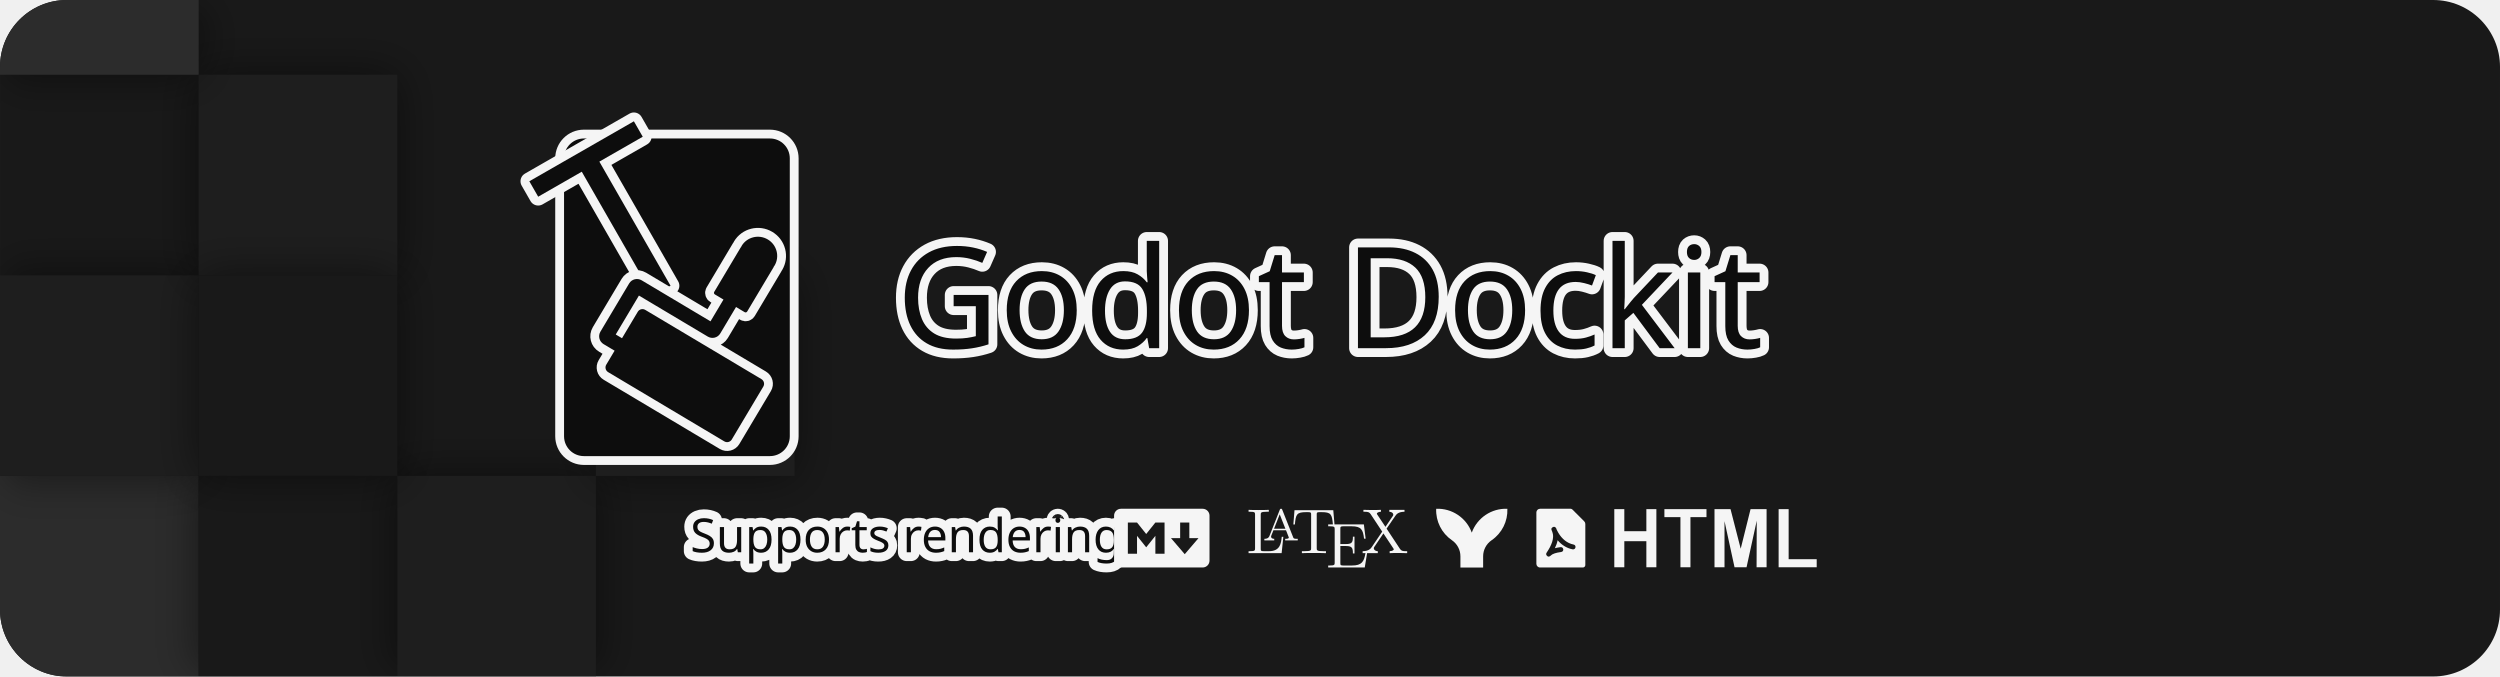
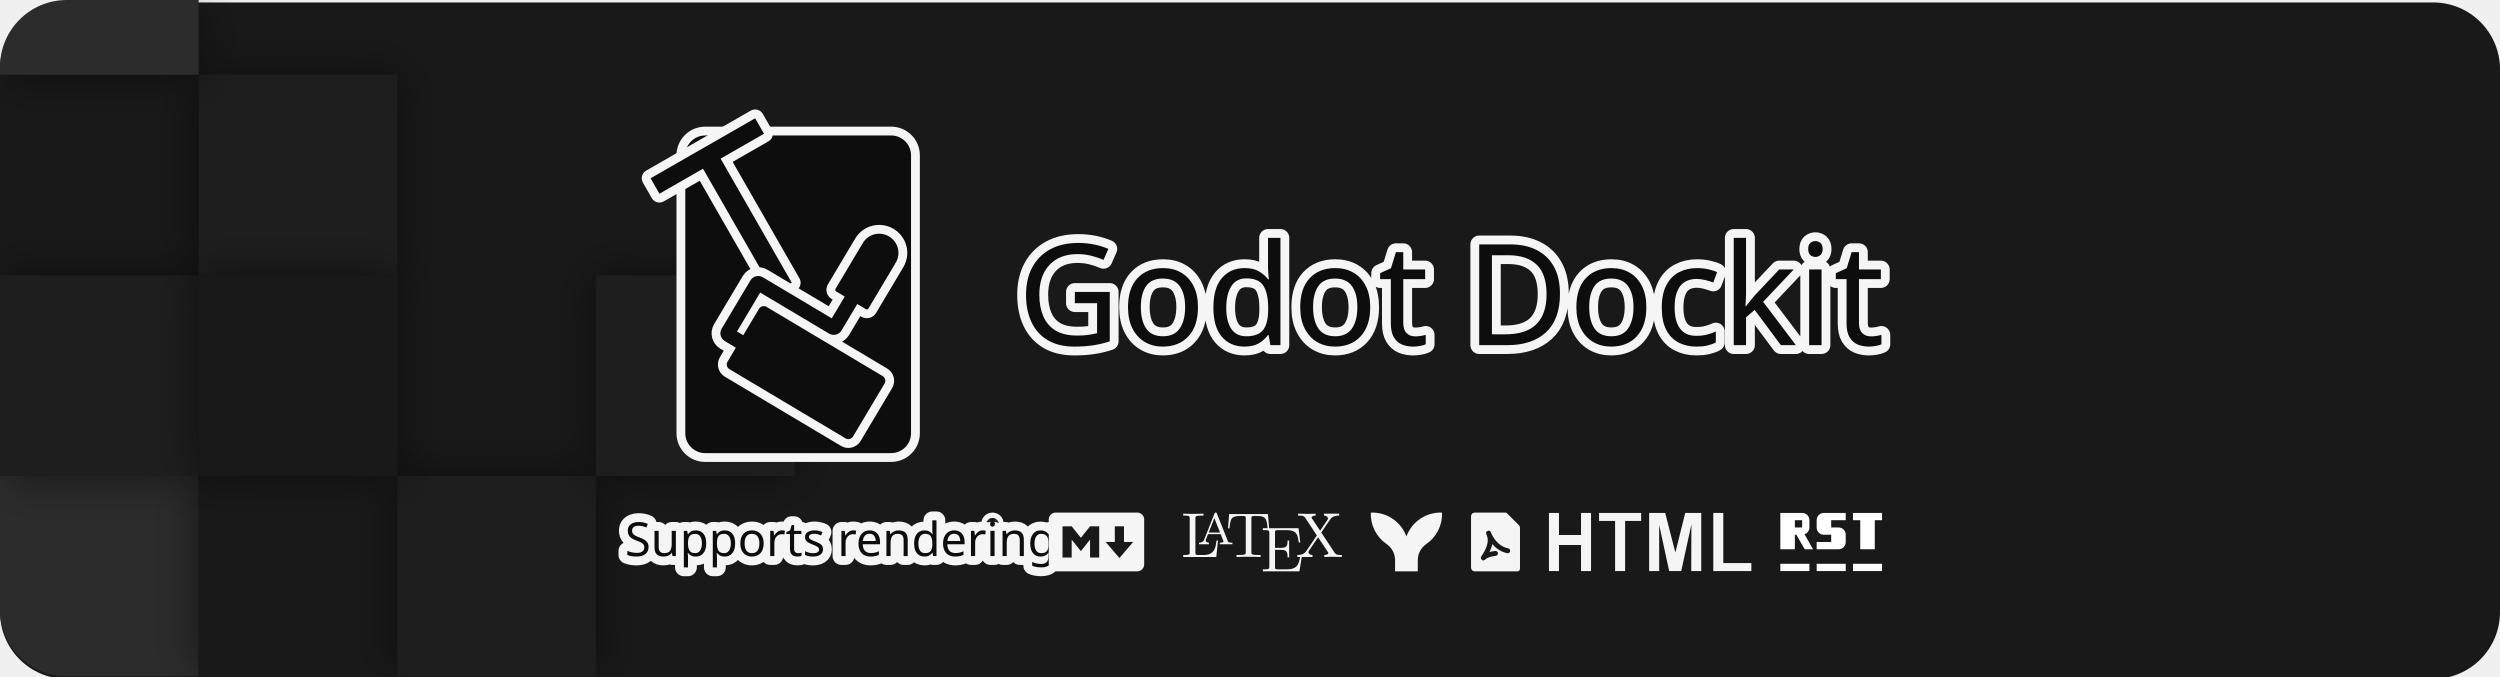
<svg xmlns="http://www.w3.org/2000/svg" xmlns:xlink="http://www.w3.org/1999/xlink" width="3400" height="920" viewBox="0 0 899.583 243.417" version="1.1" id="svg1" xml:space="preserve">
  <defs id="defs1">
    <linearGradient id="swatch3">
      <stop style="stop-color:#000000;stop-opacity:1;" offset="0" id="stop3" />
    </linearGradient>
    <linearGradient id="swatch41">
      <stop style="stop-color:#262626;stop-opacity:1;" offset="0" id="stop41" />
    </linearGradient>
    <linearGradient id="swatch40">
      <stop style="stop-color:#191919;stop-opacity:1;" offset="0" id="stop40" />
    </linearGradient>
    <linearGradient id="swatch39">
      <stop style="stop-color:#1e1e1e;stop-opacity:1;" offset="0" id="stop39" />
    </linearGradient>
    <linearGradient id="swatch38">
      <stop style="stop-color:#2c2c2c;stop-opacity:1;" offset="0" id="stop38" />
    </linearGradient>
    <linearGradient id="swatch32">
      <stop style="stop-color:#000000;stop-opacity:1;" offset="0" id="stop32" />
    </linearGradient>
    <linearGradient id="swatch31">
      <stop style="stop-color:#0d0d0d;stop-opacity:1;" offset="0" id="stop31" />
    </linearGradient>
    <linearGradient id="swatch29">
      <stop style="stop-color:#f5f5f5;stop-opacity:1;" offset="0" id="stop29" />
    </linearGradient>
    <linearGradient id="swatch20">
      <stop style="stop-color:#fd366e;stop-opacity:1;" offset="0" id="stop20" />
    </linearGradient>
    <linearGradient id="swatch14">
      <stop style="stop-color:#000000;stop-opacity:1;" offset="0" id="stop14" />
    </linearGradient>
    <linearGradient id="swatch13">
      <stop style="stop-color:#000000;stop-opacity:1;" offset="0" id="stop13" />
    </linearGradient>
    <linearGradient id="swatch2">
      <stop style="stop-color:#0d0d0d;stop-opacity:1;" offset="0" id="stop2" />
    </linearGradient>
    <linearGradient id="swatch1">
      <stop style="stop-color:#f5f5f5;stop-opacity:1;" offset="0" id="stop1" />
    </linearGradient>
    <linearGradient xlink:href="#swatch1" id="linearGradient1" x1="51.338" y1="68.262" x2="89.421" y2="68.262" gradientUnits="userSpaceOnUse" gradientTransform="matrix(-1.36577,-0.8138786,0.8074728,-1.35502,118.9727,224.557)" />
    <linearGradient xlink:href="#swatch2" id="linearGradient2" x1="23.391" y1="67.656" x2="110.967" y2="67.656" gradientUnits="userSpaceOnUse" />
    <linearGradient xlink:href="#swatch2" id="linearGradient4" x1="68.651" y1="85.021" x2="113.032" y2="85.021" gradientUnits="userSpaceOnUse" gradientTransform="matrix(-1.36577,-0.8138786,0.8074728,-1.35502,133.3887,263.9172)" />
    <linearGradient xlink:href="#swatch1" id="linearGradient6" x1="23.391" y1="67.656" x2="110.967" y2="67.656" gradientUnits="userSpaceOnUse" />
    <linearGradient xlink:href="#swatch1" id="linearGradient15" gradientUnits="userSpaceOnUse" x1="0.546" y1="512" x2="2765.982" y2="512" gradientTransform="matrix(0.02063713,0,0,0.02063713,490.8931,178.7464)" />
    <linearGradient xlink:href="#swatch1" id="linearGradient20" x1="424.547" y1="188.913" x2="470.803" y2="188.913" gradientUnits="userSpaceOnUse" gradientTransform="matrix(0.55427,0,0,0.55427,323.0895,84.6041)" />
-     <linearGradient xlink:href="#swatch2" id="linearGradient27" gradientUnits="userSpaceOnUse" gradientTransform="translate(6.010917,-9.299062)" x1="-9.376" y1="69.464" x2="42.941" y2="69.464" />
-     <linearGradient xlink:href="#swatch1" id="linearGradient28" gradientUnits="userSpaceOnUse" gradientTransform="translate(6.010917,-9.299062)" x1="-9.376" y1="69.464" x2="42.941" y2="69.464" />
    <linearGradient xlink:href="#swatch1" id="linearGradient31" x1="313.927" y1="196.452" x2="348.27" y2="196.452" gradientUnits="userSpaceOnUse" gradientTransform="translate(128.5848,-7.13922)" />
    <linearGradient xlink:href="#swatch1" id="linearGradient32" x1="465.885" y1="196.452" x2="483.495" y2="196.452" gradientUnits="userSpaceOnUse" gradientTransform="translate(128.5848,-7.13922)" />
    <filter style="color-interpolation-filters:sRGB;" id="filter36" x="-0.269" y="-0.266" width="1.537" height="1.532">
      <feFlood result="flood" in="SourceGraphic" flood-opacity="0.502" flood-color="rgb(0,0,0)" id="feFlood35" />
      <feGaussianBlur result="blur" in="SourceGraphic" stdDeviation="8" id="feGaussianBlur35" />
      <feOffset result="offset" in="blur" dx="0" dy="0" id="feOffset35" />
      <feComposite result="comp1" operator="in" in="flood" in2="offset" id="feComposite35" />
      <feComposite result="comp2" operator="over" in="SourceGraphic" in2="comp1" id="feComposite36" />
    </filter>
    <linearGradient xlink:href="#swatch38" id="linearGradient38" x1="-147.785" y1="214.469" x2="-37.906" y2="214.469" gradientUnits="userSpaceOnUse" gradientTransform="translate(128.5848,-7.13922)" />
    <linearGradient xlink:href="#swatch39" id="linearGradient39" x1="-76.306" y1="142.296" x2="33.573" y2="142.296" gradientUnits="userSpaceOnUse" gradientTransform="translate(200.0636,65.03419)" />
    <linearGradient xlink:href="#swatch40" id="linearGradient40" x1="-76.306" y1="214.469" x2="33.573" y2="214.469" gradientUnits="userSpaceOnUse" gradientTransform="translate(128.5848,-7.13922)" />
    <linearGradient xlink:href="#swatch39" id="linearGradient41" x1="-147.785" y1="142.296" x2="-37.906" y2="142.296" gradientUnits="userSpaceOnUse" gradientTransform="translate(128.5848,-7.13922)" />
    <linearGradient xlink:href="#swatch39" id="linearGradient42" gradientUnits="userSpaceOnUse" gradientTransform="translate(128.5848,-79.31265)" x1="-76.306" y1="142.296" x2="33.573" y2="142.296" />
    <linearGradient xlink:href="#swatch39" id="linearGradient43" gradientUnits="userSpaceOnUse" gradientTransform="translate(271.5424,-7.13922)" x1="-76.306" y1="142.296" x2="33.573" y2="142.296" />
    <linearGradient xlink:href="#swatch40" id="linearGradient44" gradientUnits="userSpaceOnUse" x1="-76.306" y1="214.469" x2="33.573" y2="214.469" gradientTransform="translate(128.5848,-79.31264)" />
    <linearGradient xlink:href="#swatch38" id="linearGradient45" gradientUnits="userSpaceOnUse" x1="-147.785" y1="214.469" x2="-37.906" y2="214.469" gradientTransform="translate(128.5848,-223.6595)" />
    <clipPath clipPathUnits="userSpaceOnUse" id="clipPath131">
      <rect style="fill:#191919;fill-opacity:1;stroke:none;stroke-width:6.35;stroke-linejoin:round;stroke-dasharray:none;paint-order:markers stroke fill" id="rect132" width="899.583" height="243.417" x="-3.6083984e-06" y="1.4305115e-05" ry="24.055" rx="24.055" />
    </clipPath>
    <linearGradient xlink:href="#swatch1" id="linearGradient3" x1="573.4" y1="198.967" x2="621.459" y2="198.967" gradientUnits="userSpaceOnUse" gradientTransform="matrix(1.515443,0,0,1.515443,-246.4463,-112.1878)" />
+     <linearGradient xlink:href="#swatch2" id="linearGradient5" gradientUnits="userSpaceOnUse" gradientTransform="translate(6.010917,-9.299062)" x1="-9.376" y1="69.464" x2="42.941" y2="69.464" />
+     <linearGradient xlink:href="#swatch1" id="linearGradient7" gradientUnits="userSpaceOnUse" gradientTransform="translate(6.010917,-9.299062)" x1="-9.376" y1="69.464" x2="42.941" y2="69.464" />
  </defs>
  <g id="layer1">
-     <rect style="fill:#191919;fill-opacity:1;stroke:none;stroke-width:6.35;stroke-linejoin:round;stroke-dasharray:none;paint-order:markers stroke fill" id="rect131" width="899.583" height="243.417" x="0" y="0" ry="24.055" rx="24.055" />
+     <rect style="fill:#191919;fill-opacity:1;stroke:none;stroke-width:6.35;stroke-linejoin:round;stroke-dasharray:none;paint-order:markers stroke fill" id="rect131" width="899.583" height="243.417" x="0" y="0.878" ry="24.055" rx="24.055" />
    <g id="g89" transform="translate(0,-1.4167383e-5)" clip-path="url(#clipPath131)">
      <rect style="fill:url(#linearGradient38);fill-opacity:1;stroke:none;stroke-width:6.35;stroke-linejoin:round;stroke-dasharray:none;paint-order:markers stroke fill;filter:url(#filter36)" id="rect32" width="71.479" height="72.173" x="-3.6083984e-06" y="171.243" rx="0" ry="0" />
      <rect style="fill:url(#linearGradient40);fill-opacity:1;stroke:none;stroke-width:6.35;stroke-linejoin:round;stroke-dasharray:none;paint-order:markers stroke fill;filter:url(#filter36)" id="rect36" width="71.479" height="72.173" x="71.479" y="171.243" rx="0" ry="0" />
      <rect style="fill:url(#linearGradient41);fill-opacity:1;stroke:none;stroke-width:6.35;stroke-linejoin:round;stroke-dasharray:none;paint-order:markers stroke fill;filter:url(#filter36)" id="rect37" width="71.479" height="72.173" x="-3.6083984e-06" y="99.07" rx="0" ry="0" />
      <rect style="fill:url(#linearGradient39);stroke:none;stroke-width:6.35;stroke-linejoin:round;stroke-dasharray:none;paint-order:markers stroke fill;filter:url(#filter36)" id="rect38" width="71.479" height="72.173" x="142.958" y="171.243" rx="0" ry="0" />
      <rect style="fill:url(#linearGradient42);stroke:none;stroke-width:6.35;stroke-linejoin:round;stroke-dasharray:none;paint-order:markers stroke fill;filter:url(#filter36)" id="rect41" width="71.479" height="72.173" x="71.479" y="26.896" rx="0" ry="0" />
      <rect style="fill:url(#linearGradient43);stroke:none;stroke-width:6.35;stroke-linejoin:round;stroke-dasharray:none;paint-order:markers stroke fill;filter:url(#filter36)" id="rect42" width="71.479" height="72.173" x="214.436" y="99.07" rx="0" ry="0" />
      <rect style="fill:url(#linearGradient44);fill-opacity:1;stroke:none;stroke-width:6.35;stroke-linejoin:round;stroke-dasharray:none;paint-order:markers stroke fill;filter:url(#filter36)" id="rect43" width="71.479" height="72.173" x="71.479" y="99.07" rx="0" ry="0" />
      <rect style="fill:url(#linearGradient45);fill-opacity:1;stroke:none;stroke-width:6.35;stroke-linejoin:round;stroke-dasharray:none;paint-order:markers stroke fill;filter:url(#filter36)" id="rect44" width="71.479" height="72.173" x="-3.6083984e-06" y="-45.277" rx="0" ry="0" />
    </g>
-     <g id="g5" transform="translate(5.335758,-17.07744)">
+     <g id="g5" transform="translate(48.9672,-18.15858)">
      <g id="layer1-4" transform="translate(171.0625,56.39734)">
        <rect style="fill:url(#linearGradient2);fill-opacity:1;stroke:url(#linearGradient6);stroke-width:6.35;stroke-linejoin:round;stroke-dasharray:none;stroke-opacity:1;paint-order:stroke fill markers" id="rect1" width="81.226" height="114.29" x="26.566" y="10.512" ry="7.141" rx="7.141" />
-         <text xml:space="preserve" style="font-size:81.085px;font-family:'Noto Sans SC';-inkscape-font-specification:'Noto Sans SC';writing-mode:lr-tb;direction:ltr;fill:url(#linearGradient27);fill-opacity:1;stroke:url(#linearGradient28);stroke-width:6.35;stroke-linejoin:round;stroke-dasharray:none;paint-order:stroke fill markers" x="-1.497" y="87.365" id="text1" transform="rotate(-29.83609)">
-           <tspan id="tspan1" style="font-style:normal;font-variant:normal;font-weight:normal;font-stretch:normal;font-family:Charis;-inkscape-font-specification:Charis;fill:url(#linearGradient27);fill-opacity:1;stroke:url(#linearGradient28);stroke-width:6.35;stroke-dasharray:none" x="-1.497" y="87.365">T</tspan>
+         <text xml:space="preserve" style="font-size:81.085px;font-family:'Noto Sans SC';-inkscape-font-specification:'Noto Sans SC';writing-mode:lr-tb;direction:ltr;fill:url(#linearGradient5);fill-opacity:1;stroke:url(#linearGradient7);stroke-width:6.35;stroke-linejoin:round;stroke-dasharray:none;paint-order:stroke fill markers" x="-1.497" y="87.365" id="text1" transform="rotate(-29.83609)">
+           <tspan id="tspan1" style="font-style:normal;font-variant:normal;font-weight:normal;font-stretch:normal;font-family:Charis;-inkscape-font-specification:Charis;fill:url(#linearGradient5);fill-opacity:1;stroke:url(#linearGradient7);stroke-width:6.35;stroke-dasharray:none" x="-1.497" y="87.365">T</tspan>
        </text>
        <path d="m 40.801,84.512 3.954,2.356 -3.005,5.043 a 1.967,1.951 30.791 0 0 0.695,2.689 l 41.779,24.897 a 1.967,1.951 30.791 0 0 2.695,-0.674 L 98.266,99.781 c 0.555,-0.932 0.25,-2.131 -0.693,-2.692 L 55.794,72.192 c -0.94,-0.56 -2.14,-0.263 -2.698,0.672 l -5.674,9.522 -2.259,-1.346 8.346,-14.006 24.774,14.763 a 3.285,3.259 30.791 0 0 4.49,-1.118 l 5.676,-9.525 3.108,1.852 a 0.659,0.654 30.791 0 0 0.899,-0.221 L 101.971,56.819 c 0.044,-0.075 0.076,-0.161 0.086,-0.24 a 1.637,1.624 30.791 0 0 0.247,-0.318 6.902,6.848 30.791 1 0 -11.859,-7.067 1.637,1.624 30.791 0 0 -0.163,0.369 0.67,0.664 30.791 0 0 -0.17,0.19 l -9.514,15.966 a 0.659,0.654 30.791 0 0 0.231,0.899 l 3.105,1.85 -4.672,7.84 -24.771,-14.761 c -1.56,-0.93 -3.572,-0.428 -4.495,1.119 L 39.648,80.031 a 3.285,3.259 30.791 0 0 1.156,4.483 z" fill="#999999" p-id="10693" id="path1" style="fill:url(#linearGradient4);stroke:url(#linearGradient1);stroke-width:6.35;stroke-dasharray:none;paint-order:markers stroke fill" />
      </g>
      <text xml:space="preserve" style="font-size:50.8px;font-family:Charis;-inkscape-font-specification:Charis;writing-mode:lr-tb;direction:ltr;fill:#0d0d0d;stroke:#f5f5f5;stroke-width:6.35;stroke-linejoin:round;paint-order:markers stroke fill" x="317.141" y="142.36" id="text5">
        <tspan id="tspan5" style="stroke-width:6.35" x="317.141" y="142.36">Godot Dockit</tspan>
      </text>
    </g>
-     <g id="g3" transform="translate(-41.62958,4.324545)">
+     <g id="g3" transform="translate(-65.14161,5.698858)">
      <text xml:space="preserve" style="font-size:16.933px;font-family:Charis;-inkscape-font-specification:Charis;writing-mode:lr-tb;direction:ltr;fill:#0d0d0d;stroke:#f5f5f5;stroke-width:6.35;stroke-linejoin:round;paint-order:markers stroke fill" x="290.017" y="194.398" id="text12">
        <tspan id="tspan12" style="font-size:16.933px;stroke-width:6.35" x="290.017" y="194.398">Supports rendering</tspan>
      </text>
      <path d="m 474.379,199.879 h -29.39 a 2.479,2.479 0 0 1 -2.477,-2.476 v -16.181 c 0,-1.366 1.112,-2.476 2.477,-2.476 h 29.388 c 1.366,0 2.477,1.11 2.477,2.476 v 16.181 a 2.476,2.476 0 0 1 -2.476,2.476 z m -23.61,-4.952 v -6.439 l 3.302,4.127 3.302,-4.127 v 6.439 h 3.302 v -11.229 h -3.302 l -3.302,4.129 -3.302,-4.129 h -3.302 v 11.228 h 3.302 z m 22.124,-5.615 h -3.302 v -5.615 h -3.304 v 5.615 h -3.302 l 4.955,5.78 z" p-id="4961" id="path1-2" style="fill:url(#linearGradient31);fill-opacity:1;stroke:none;stroke-width:0.052" />
      <path id="path1-7" style="fill:url(#linearGradient15);stroke-width:0.052" d="m 502.594,178.746 c -0.297,0 -0.367,0.092 -0.458,0.367 l -3.69,9.351 c -0.161,0.389 -0.436,1.1 -1.856,1.1 v 0.573 h 3.552 v -0.573 c -0.711,0 -1.146,-0.321 -1.146,-0.779 0,-0.114 0.024,-0.161 0.069,-0.321 l 0.779,-1.971 h 4.538 l 0.917,2.338 c 0.046,0.091 0.091,0.206 0.091,0.275 0,0.458 -0.871,0.458 -1.306,0.458 v 0.573 h 4.515 v -0.573 h -0.32 c -1.077,0 -1.192,-0.16 -1.352,-0.619 l -3.896,-9.832 c -0.092,-0.275 -0.138,-0.367 -0.436,-0.367 z m -11.689,0.389 v 0.688 h 0.527 c 1.765,0 1.811,0.252 1.811,1.077 v 12.033 c 0,0.825 -0.046,1.077 -1.811,1.077 h -0.527 v 0.711 h 11.896 l 0.618,-5.89 h -0.573 c -0.229,2.338 -0.55,5.18 -4.584,5.18 h -1.857 c -1.077,0 -1.122,-0.161 -1.122,-0.917 v -12.171 c 0,-0.779 -3e-4,-1.1 2.154,-1.1 h 0.757 v -0.689 c -0.825,0.069 -2.888,0.069 -3.827,0.069 -0.894,5.1e-4 -2.682,2.7e-4 -3.461,-0.069 z m 41.325,5.2e-4 v 0.688 h 0.435 c 1.261,0 1.696,0.161 2.132,0.802 l 4.195,6.349 -3.736,5.524 c -0.321,0.459 -1.008,1.513 -3.301,1.513 v 0.711 h 1.022 c -0.542,3.007 -1.259,4.446 -4.894,4.446 h -3.026 c -1.077,0 -1.123,-0.16 -1.123,-0.917 v -6.096 h 2.04 c 2.224,0 2.475,0.733 2.475,2.681 h 0.573 v -6.051 h -0.574 c 0,1.948 -0.252,2.659 -2.475,2.659 h -2.04 v -5.478 c 0,-0.756 0.046,-0.917 1.123,-0.917 h 2.934 c 3.507,0 4.103,1.261 4.47,4.446 h 0.573 l -0.642,-5.134 h -10.569 l -0.431,-5.089 h -13.959 l -0.412,5.135 h 0.55 c 0.321,-3.69 0.665,-4.446 4.126,-4.446 0.412,0 1.009,-1.9e-4 1.238,0.045 0.481,0.091 0.481,0.344 0.481,0.871 v 12.033 c 0,0.779 2.7e-4,1.1 -2.407,1.1 h -0.917 v 0.711 c 0.94,-0.069 3.255,-0.068 4.309,-0.068 1.054,0 3.415,-2.8e-4 4.355,0.068 v -0.711 h -0.917 c -2.407,0 -2.407,-0.32 -2.407,-1.1 v -12.033 c 0,-0.458 0,-0.779 0.412,-0.871 0.252,-0.046 0.871,-0.046 1.306,-0.046 3.424,0 3.779,0.75 4.099,4.401 h -1.692 v 0.688 h 0.528 c 1.765,0 1.811,0.252 1.811,1.077 v 11.964 c 0,0.825 -0.046,1.077 -1.811,1.077 h -0.528 v 0.711 h 13.156 l 0.843,-5.157 h 3.856 v -0.711 c -1.055,-0.023 -1.444,-0.642 -1.444,-1.054 0,-0.206 0.069,-0.298 0.229,-0.55 l 3.232,-4.791 3.62,5.455 c 0.046,0.092 0.114,0.184 0.114,0.252 0,0.275 -0.504,0.665 -1.489,0.688 v 0.711 c 0.802,-0.069 2.475,-0.069 3.323,-0.069 0.962,0 2.017,0.022 2.98,0.068 v -0.711 h -0.436 c -1.192,0 -1.673,-0.114 -2.154,-0.825 l -4.813,-7.288 3.141,-4.584 c 0.481,-0.734 1.261,-1.467 3.301,-1.49 v -0.688 h -5.455 v 0.688 c 0.917,0.023 1.421,0.527 1.421,1.054 0,0.229 -0.046,0.275 -0.206,0.527 l -2.613,3.851 -2.934,-4.401 c -0.046,-0.069 -0.161,-0.252 -0.161,-0.344 0,-0.275 0.505,-0.665 1.468,-0.688 v -0.688 c -0.779,0.069 -2.453,0.069 -3.323,0.069 -0.711,0 -2.132,-0.024 -2.98,-0.069 z m -30.117,1.605 2.04,5.18 h -4.079 z" />
      <path d="m 584.029,178.752 a 13.056,13.056 0 0 0 -12.807,8.583 c -1.931,-5.334 -7.137,-8.825 -12.807,-8.583 a 13.064,13.064 0 0 0 5.683,11.329 7.009,7.009 0 0 1 3.039,5.793 v 4.011 h 8.172 v -4.009 a 7.009,7.009 0 0 1 3.038,-5.793 13.058,13.058 0 0 0 5.683,-11.329 z" fill="#fd366e" p-id="16371" id="path1-23" style="fill:url(#linearGradient20);stroke-width:0.052" />
      <path id="path20" style="fill:url(#linearGradient32);stroke-width:0.052" d="m 595.79,178.746 c -0.729,0 -1.321,0.591 -1.321,1.321 v 18.491 c 0,0.729 0.591,1.321 1.321,1.321 h 15.409 c 0.486,0 0.881,-0.394 0.881,-0.88 v -14.787 c 1.6e-4,-0.35 -0.139,-0.686 -0.387,-0.934 l -4.274,-4.273 c -0.165,-0.165 -0.389,-0.258 -0.622,-0.258 z m 5.037,6.487 c 0.234,0.001 0.462,0.112 0.607,0.311 0.119,0.129 0.135,0.164 0.226,0.398 0.04,0.101 0.088,0.232 0.141,0.389 0.144,0.317 0.355,0.722 0.606,1.134 1.3,2.131 3.113,3.695 5.437,4.152 1.151,0.228 0.811,1.953 -0.34,1.729 -2.196,-0.431 -3.985,-1.625 -5.39,-3.279 -0.175,0.94 -0.516,1.897 -0.985,2.869 0.601,-0.159 1.277,-0.283 2.029,-0.378 1.165,-0.146 1.384,1.602 0.218,1.748 -1.889,0.237 -3.128,0.675 -3.705,1.244 -0.067,0.068 -0.137,0.133 -0.21,0.194 -0.059,0.057 -0.059,0.057 -0.37,0.19 -0.474,0.07 -0.474,0.07 -1.042,-0.534 -0.071,-0.454 -0.071,-0.454 -0.02,-0.589 0.038,-0.123 0.07,-0.18 0.158,-0.32 0.033,-0.053 0.057,-0.091 0.15,-0.232 0.414,-0.633 0.69,-1.085 1.002,-1.682 0.684,-1.31 1.101,-2.57 1.146,-3.709 0.02,-0.502 -0.034,-0.968 -0.166,-1.397 -0.051,-0.167 -0.104,-0.333 -0.159,-0.499 -0.054,-0.122 -0.105,-0.245 -0.152,-0.37 l -0.038,-0.106 c -0.019,-0.059 -0.019,-0.059 -0.041,-0.14 -0.015,-0.052 -0.328,-0.624 0.582,-1.054 0.102,-0.047 0.21,-0.069 0.317,-0.068 z" />
      <path d="m 634.046,186.81 h -7.933 v -7.931 h -3.605 v 20.912 h 3.605 v -9.374 h 7.931 v 9.374 h 3.605 v -20.912 h -3.605 v 7.931 z m 6.49,-5.048 h 5.769 v 18.028 h 3.605 v -18.028 h 5.769 v -2.884 h -15.143 z m 27.457,11.364 -3.662,-14.248 h -5.769 v 20.912 h 3.605 v -16.585 l 3.605,16.585 h 4.326 l 3.667,-16.753 -0.062,16.753 h 3.605 v -20.912 h -5.769 z m 17.25,3.78 v -18.028 h -3.605 v 20.912 h 13.7 v -2.884 z" p-id="6746" id="path1-8" style="fill:url(#linearGradient3);stroke-width:0.052" />
+       <path d="m 664.138,204.115 h 10.456 v -2.614 h -10.456 z m 13.07,0 h 10.456 v -2.614 h -10.456 z m 13.07,0 h 10.456 v -2.614 h -10.456 z m -7.842,-18.298 v 2.614 h 2.614 q 1.103,0 1.858,0.756 0.756,0.756 0.756,1.858 v 2.614 q 0,1.103 -0.756,1.858 -0.756,0.756 -1.858,0.756 h -7.842 v -2.614 h 5.228 v -2.614 h -2.614 q -1.103,0 -1.858,-0.756 -0.756,-0.756 -0.756,-1.858 v -2.614 q 0,-1.103 0.756,-1.858 0.756,-0.756 1.858,-0.756 h 7.842 v 2.614 z m 18.298,0 h -2.614 v 10.456 h -5.228 v -10.456 h -2.614 v -2.614 h 10.456 z m -27.814,10.456 -3.022,-5.228 H 669.366 v 5.228 h -5.228 v -13.07 h 7.842 q 1.103,0 1.858,0.756 0.756,0.756 0.756,1.858 v 2.614 q 0,0.817 -0.49,1.491 -0.49,0.674 -1.266,0.96 l 3.063,5.391 z m -0.939,-10.456 H 669.366 v 2.614 h 2.614 z" fill="#666666" p-id="6686" id="path1-88" style="fill:#ffffff;fill-opacity:1;stroke-width:0.052" transform="translate(41.62958,-4.324545)" />
    </g>
  </g>
</svg>
